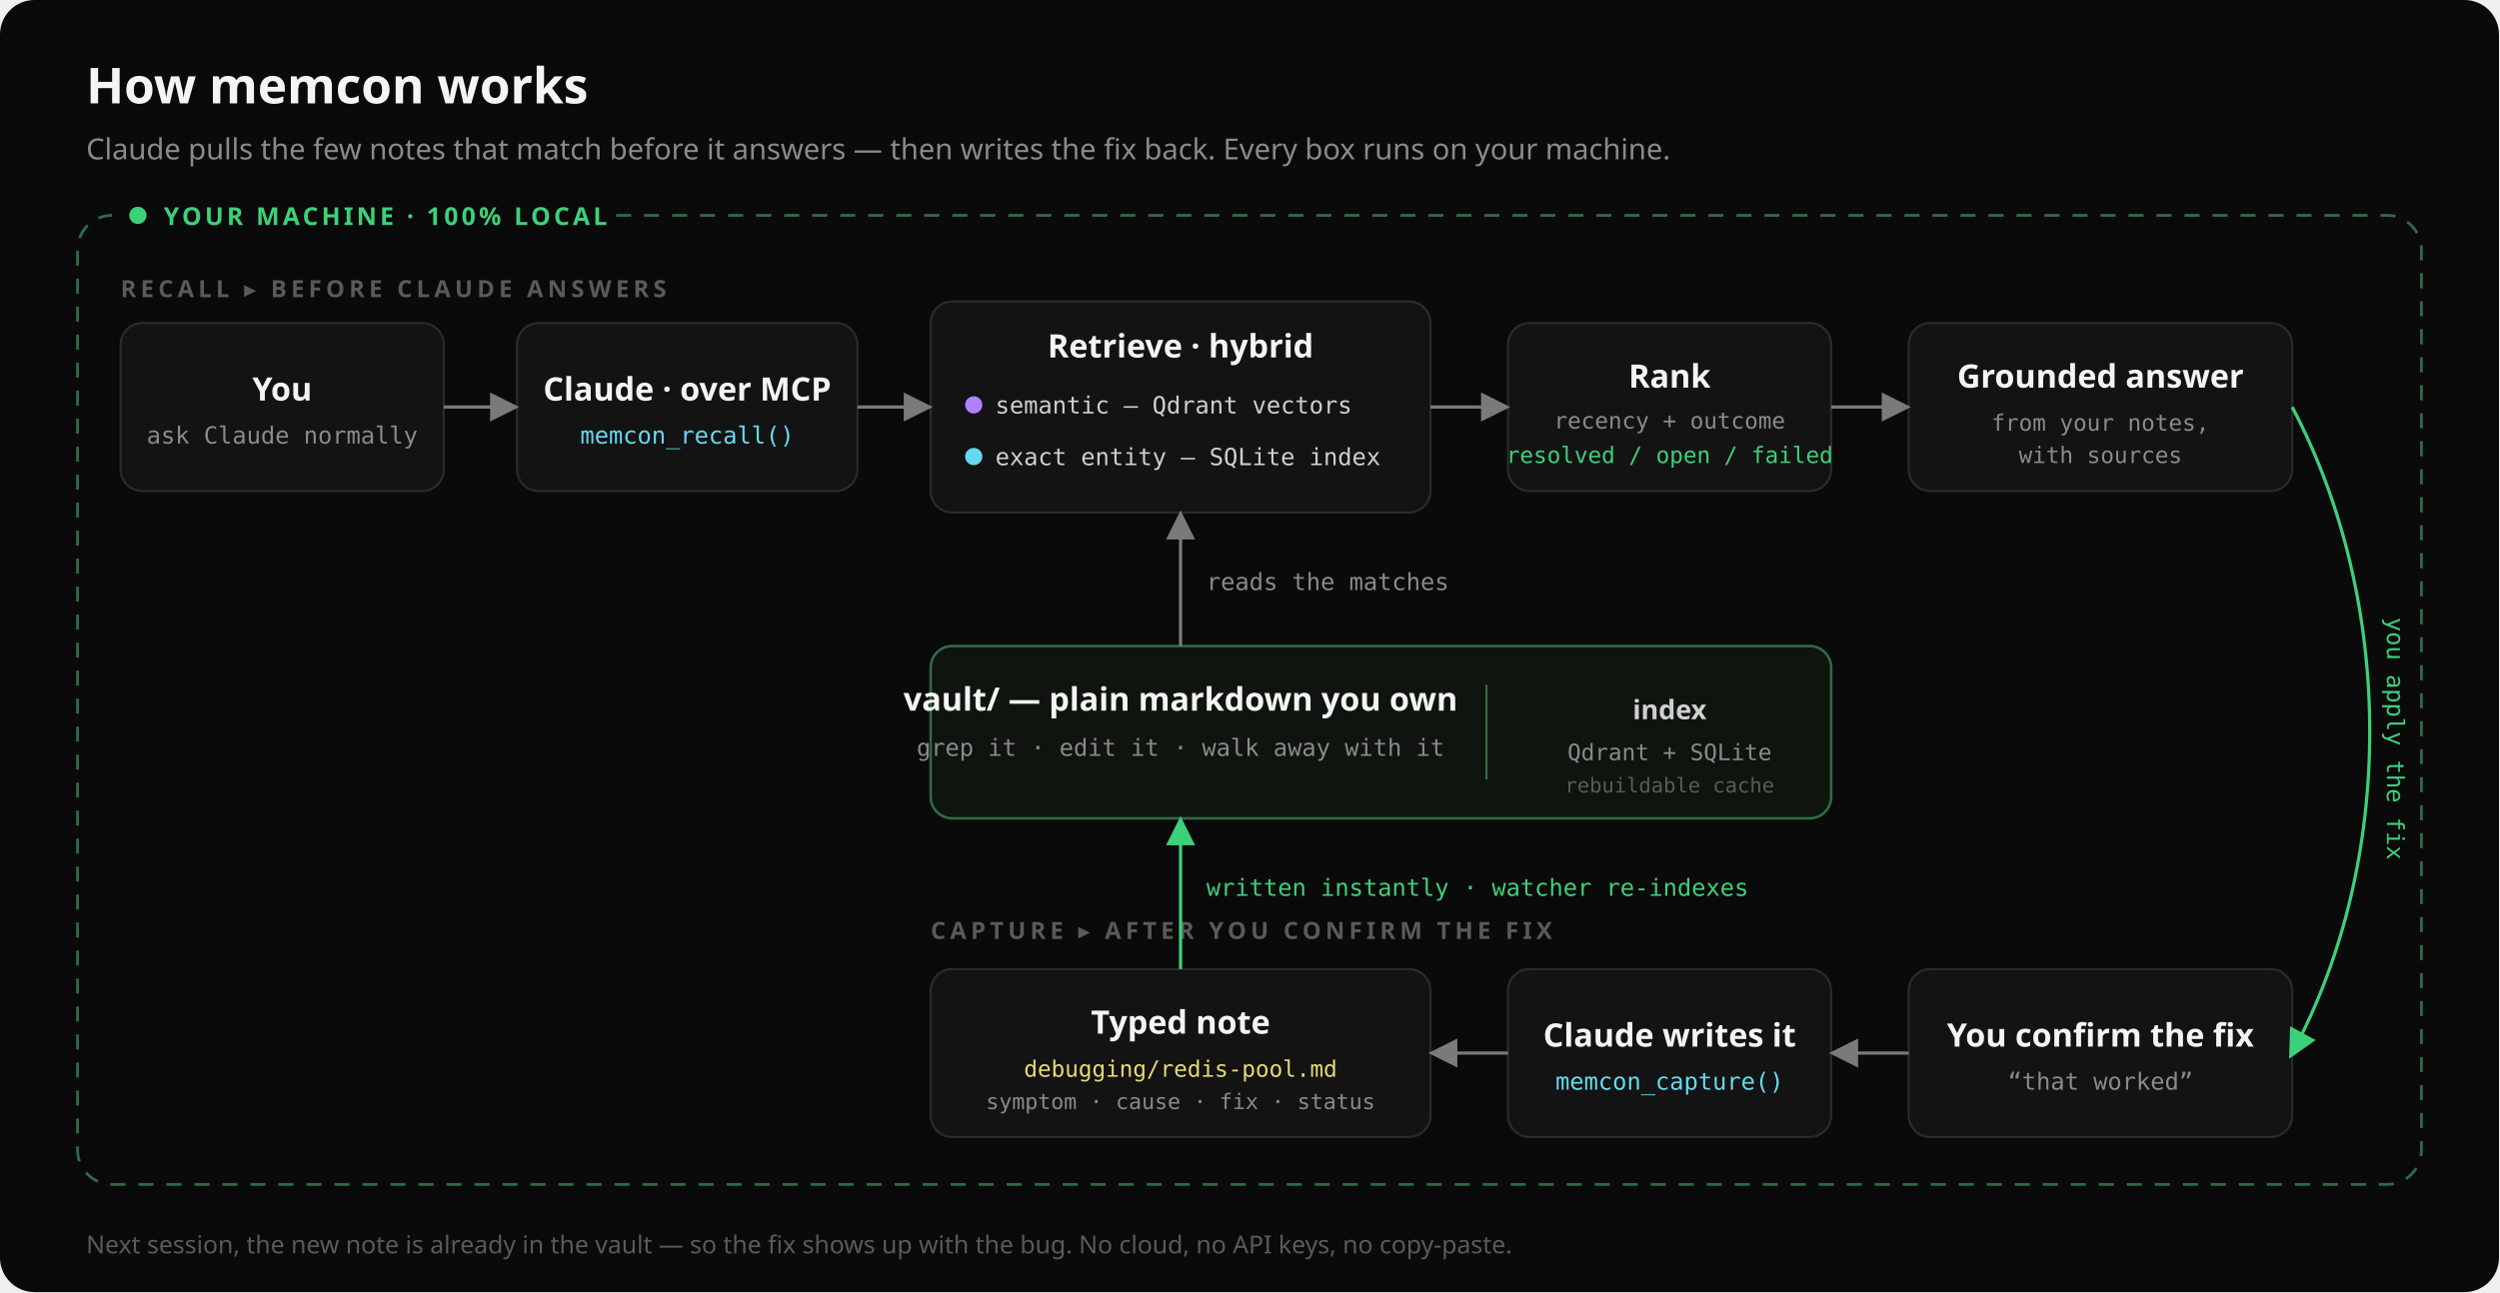
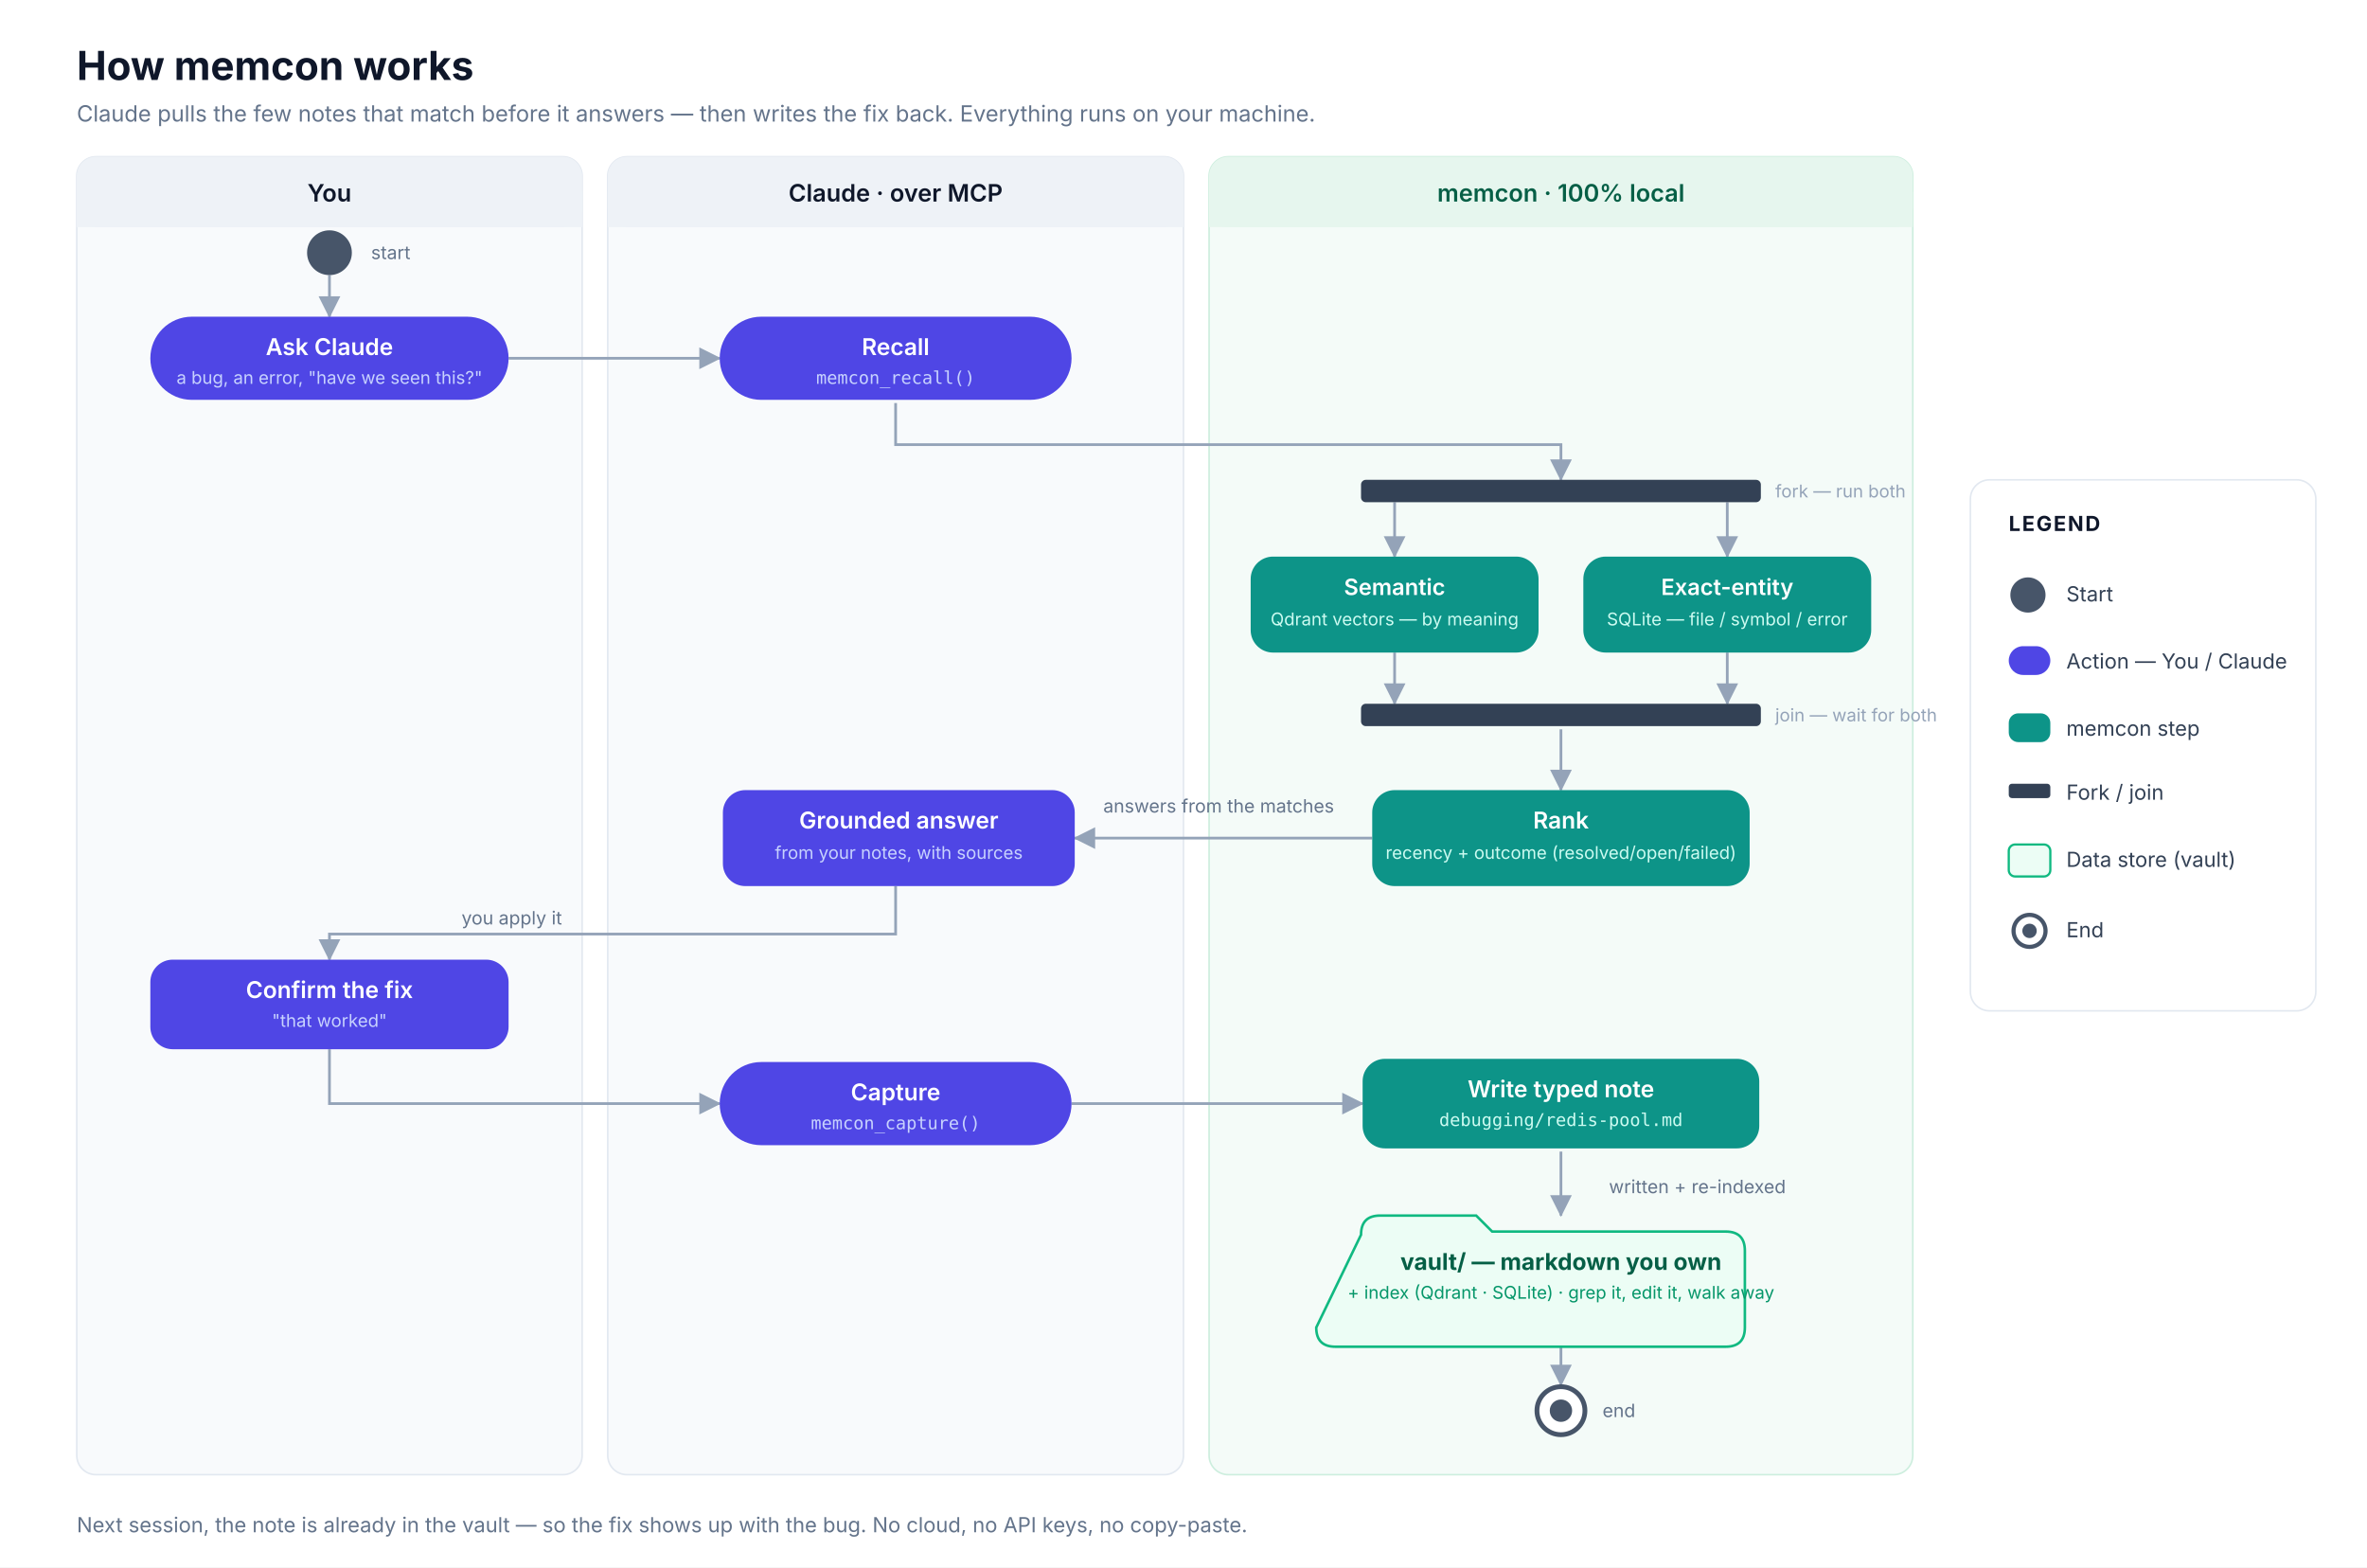
- <svg xmlns="http://www.w3.org/2000/svg" viewBox="0 0 1160 600" font-family="'Inter Tight','Segoe UI',system-ui,sans-serif">
+ <svg xmlns="http://www.w3.org/2000/svg" viewBox="0 0 1480 980" font-family="'Inter','Segoe UI',system-ui,sans-serif">
  <defs>
-     <marker id="ah" markerWidth="9" markerHeight="9" refX="7" refY="4.5" orient="auto-start-reverse">
-       <path d="M0,0 L9,4.5 L0,9 z" fill="#7a7a7a" />
-     </marker>
-     <marker id="ahg" markerWidth="9" markerHeight="9" refX="7" refY="4.5" orient="auto-start-reverse">
-       <path d="M0,0 L9,4.5 L0,9 z" fill="#3dd07a" />
+     <marker id="arr" markerWidth="10" markerHeight="10" refX="7.5" refY="5" orient="auto-start-reverse">
+       <path d="M0,1 L8,5 L0,9 z" fill="#94a3b8" />
    </marker>
  </defs>
-   <rect x="0" y="0" width="1160" height="600" rx="16" fill="#0a0a0a" />
-   <text x="40" y="48" fill="#f4f4f4" font-size="23" font-weight="600">How memcon works</text>
-   <text x="40" y="74" fill="#8a8a8a" font-size="13.5">Claude pulls the few notes that match before it answers — then writes the fix back. Every box runs on your machine.</text>
-   <rect x="36" y="100" width="1088" height="450" rx="16" fill="none" stroke="#2e6b46" stroke-width="1.3" stroke-dasharray="7 6" />
-   <rect x="52" y="91" width="232" height="18" fill="#0a0a0a" />
-   <circle cx="64" cy="100" r="4" fill="#3dd07a" />
-   <text x="76" y="104.5" fill="#3dd07a" font-size="11.5" font-weight="600" letter-spacing="1.5">YOUR MACHINE · 100% LOCAL</text>
-   <text x="56" y="138" fill="#5a5a5a" font-size="11" font-weight="600" letter-spacing="2">RECALL  ▸  BEFORE CLAUDE ANSWERS</text>
-   <rect x="56" y="150" width="150" height="78" rx="10" fill="#131313" stroke="#2b2b2b" />
-   <text x="131" y="186" fill="#f4f4f4" font-size="15" font-weight="600" text-anchor="middle">You</text>
-   <text x="131" y="206" fill="#8a8a8a" font-size="11" text-anchor="middle" font-family="'JetBrains Mono',monospace">ask Claude normally</text>
-   <rect x="240" y="150" width="158" height="78" rx="10" fill="#131313" stroke="#2b2b2b" />
-   <text x="319" y="186" fill="#f4f4f4" font-size="15" font-weight="600" text-anchor="middle">Claude · over MCP</text>
-   <text x="319" y="206" fill="#66d9ef" font-size="11" text-anchor="middle" font-family="'JetBrains Mono',monospace">memcon_recall()</text>
-   <rect x="432" y="140" width="232" height="98" rx="10" fill="#131313" stroke="#2b2b2b" />
-   <text x="548" y="166" fill="#f4f4f4" font-size="15" font-weight="600" text-anchor="middle">Retrieve · hybrid</text>
-   <circle cx="452" cy="188" r="4" fill="#ae81ff" />
-   <text x="462" y="192" fill="#cfcfcf" font-size="11" font-family="'JetBrains Mono',monospace">semantic — Qdrant vectors</text>
-   <circle cx="452" cy="212" r="4" fill="#66d9ef" />
-   <text x="462" y="216" fill="#cfcfcf" font-size="11" font-family="'JetBrains Mono',monospace">exact entity — SQLite index</text>
-   <rect x="700" y="150" width="150" height="78" rx="10" fill="#131313" stroke="#2b2b2b" />
-   <text x="775" y="180" fill="#f4f4f4" font-size="15" font-weight="600" text-anchor="middle">Rank</text>
-   <text x="775" y="199" fill="#8a8a8a" font-size="10.5" text-anchor="middle" font-family="'JetBrains Mono',monospace">recency + outcome</text>
-   <text x="775" y="215" fill="#3dd07a" font-size="10.5" text-anchor="middle" font-family="'JetBrains Mono',monospace">resolved / open / failed</text>
-   <rect x="886" y="150" width="178" height="78" rx="10" fill="#131313" stroke="#2b2b2b" />
-   <text x="975" y="180" fill="#f4f4f4" font-size="15" font-weight="600" text-anchor="middle">Grounded answer</text>
-   <text x="975" y="200" fill="#8a8a8a" font-size="10.5" text-anchor="middle" font-family="'JetBrains Mono',monospace">from your notes,</text>
-   <text x="975" y="215" fill="#8a8a8a" font-size="10.5" text-anchor="middle" font-family="'JetBrains Mono',monospace">with sources</text>
-   <line x1="206" y1="189" x2="238" y2="189" stroke="#7a7a7a" stroke-width="1.5" marker-end="url(#ah)" />
-   <line x1="398" y1="189" x2="430" y2="189" stroke="#7a7a7a" stroke-width="1.5" marker-end="url(#ah)" />
-   <line x1="664" y1="189" x2="698" y2="189" stroke="#7a7a7a" stroke-width="1.5" marker-end="url(#ah)" />
-   <line x1="850" y1="189" x2="884" y2="189" stroke="#7a7a7a" stroke-width="1.5" marker-end="url(#ah)" />
-   <rect x="432" y="300" width="418" height="80" rx="10" fill="#0f140f" stroke="#2e6b46" stroke-width="1.2" />
-   <text x="548" y="330" fill="#f4f4f4" font-size="15" font-weight="600" text-anchor="middle">vault/ — plain markdown you own</text>
-   <text x="548" y="351" fill="#8a8a8a" font-size="11" text-anchor="middle" font-family="'JetBrains Mono',monospace">grep it · edit it · walk away with it</text>
-   <line x1="690" y1="318" x2="690" y2="362" stroke="#2e6b46" stroke-width="1" />
-   <text x="775" y="334" fill="#cfcfcf" font-size="12.5" text-anchor="middle" font-weight="600">index</text>
-   <text x="775" y="353" fill="#8a8a8a" font-size="10.5" text-anchor="middle" font-family="'JetBrains Mono',monospace">Qdrant + SQLite</text>
-   <text x="775" y="368" fill="#5a5a5a" font-size="9.5" text-anchor="middle" font-family="'JetBrains Mono',monospace">rebuildable cache</text>
-   <line x1="548" y1="300" x2="548" y2="240" stroke="#7a7a7a" stroke-width="1.5" marker-end="url(#ah)" />
-   <rect x="556" y="262" width="120" height="16" fill="#0a0a0a" />
-   <text x="560" y="274" fill="#8a8a8a" font-size="11" font-family="'JetBrains Mono',monospace">reads the matches</text>
-   <text x="432" y="436" fill="#5a5a5a" font-size="11" font-weight="600" letter-spacing="2">CAPTURE  ▸  AFTER YOU CONFIRM THE FIX</text>
-   <rect x="432" y="450" width="232" height="78" rx="10" fill="#131313" stroke="#2b2b2b" />
-   <text x="548" y="480" fill="#f4f4f4" font-size="15" font-weight="600" text-anchor="middle">Typed note</text>
-   <text x="548" y="500" fill="#e6db74" font-size="10.5" text-anchor="middle" font-family="'JetBrains Mono',monospace">debugging/redis-pool.md</text>
-   <text x="548" y="515" fill="#8a8a8a" font-size="10" text-anchor="middle" font-family="'JetBrains Mono',monospace">symptom · cause · fix · status</text>
-   <rect x="700" y="450" width="150" height="78" rx="10" fill="#131313" stroke="#2b2b2b" />
-   <text x="775" y="486" fill="#f4f4f4" font-size="15" font-weight="600" text-anchor="middle">Claude writes it</text>
-   <text x="775" y="506" fill="#66d9ef" font-size="11" text-anchor="middle" font-family="'JetBrains Mono',monospace">memcon_capture()</text>
-   <rect x="886" y="450" width="178" height="78" rx="10" fill="#131313" stroke="#2b2b2b" />
-   <text x="975" y="486" fill="#f4f4f4" font-size="15" font-weight="600" text-anchor="middle">You confirm the fix</text>
-   <text x="975" y="506" fill="#8a8a8a" font-size="11" text-anchor="middle" font-family="'JetBrains Mono',monospace">“that worked”</text>
-   <line x1="886" y1="489" x2="852" y2="489" stroke="#7a7a7a" stroke-width="1.5" marker-end="url(#ah)" />
-   <line x1="700" y1="489" x2="666" y2="489" stroke="#7a7a7a" stroke-width="1.5" marker-end="url(#ah)" />
-   <line x1="548" y1="450" x2="548" y2="382" stroke="#3dd07a" stroke-width="1.5" marker-end="url(#ahg)" />
-   <rect x="556" y="404" width="240" height="16" fill="#0a0a0a" />
-   <text x="560" y="416" fill="#3dd07a" font-size="11" font-family="'JetBrains Mono',monospace">written instantly · watcher re-indexes</text>
-   <path d="M1064,189 C 1112,280 1112,400 1064,489" fill="none" stroke="#3dd07a" stroke-width="1.5" marker-end="url(#ahg)" />
-   <text x="1108" y="343" fill="#3dd07a" font-size="11" text-anchor="middle" font-family="'JetBrains Mono',monospace" transform="rotate(90 1108 343)">you apply the fix</text>
-   <text x="40" y="582" fill="#5a5a5a" font-size="11.5">Next session, the new note is already in the vault — so the fix shows up with the bug. No cloud, no API keys, no copy-paste.</text>
+   <rect x="0" y="0" width="1480" height="980" fill="#ffffff" />
+   <text x="48" y="50" fill="#0f172a" font-size="25" font-weight="700">How memcon works</text>
+   <text x="48" y="76" fill="#64748b" font-size="14">Claude pulls the few notes that match before it answers — then writes the fix back. Everything runs on your machine.</text>
+   <rect x="48" y="98" width="316" height="824" rx="12" fill="#f8fafc" stroke="#e2e8f0" />
+   <rect x="48" y="98" width="316" height="44" rx="12" fill="#eef2f7" />
+   <rect x="48" y="120" width="316" height="22" fill="#eef2f7" />
+   <text x="206" y="126" fill="#0f172a" font-size="15" font-weight="600" text-anchor="middle">You</text>
+   <rect x="380" y="98" width="360" height="824" rx="12" fill="#f8fafc" stroke="#e2e8f0" />
+   <rect x="380" y="98" width="360" height="44" rx="12" fill="#eef2f7" />
+   <rect x="380" y="120" width="360" height="22" fill="#eef2f7" />
+   <text x="560" y="126" fill="#0f172a" font-size="15" font-weight="600" text-anchor="middle">Claude · over MCP</text>
+   <rect x="756" y="98" width="440" height="824" rx="12" fill="#f4fbf8" stroke="#cdeede" />
+   <rect x="756" y="98" width="440" height="44" rx="12" fill="#e6f6ee" />
+   <rect x="756" y="120" width="440" height="22" fill="#e6f6ee" />
+   <text x="976" y="126" fill="#065f46" font-size="15" font-weight="600" text-anchor="middle">memcon · 100% local</text>
+   <g fill="none" stroke="#94a3b8" stroke-width="1.7">
+     <path d="M206,172 L206,198" marker-end="url(#arr)" />
+     <path d="M318,224 L450,224" marker-end="url(#arr)" />
+     <path d="M560,252 L560,278 L976,278 L976,300" marker-end="url(#arr)" />
+     <path d="M872,314 L872,348" marker-end="url(#arr)" />
+     <path d="M1080,314 L1080,348" marker-end="url(#arr)" />
+     <path d="M872,408 L872,440" marker-end="url(#arr)" />
+     <path d="M1080,408 L1080,440" marker-end="url(#arr)" />
+     <path d="M976,456 L976,494" marker-end="url(#arr)" />
+     <path d="M858,524 L672,524" marker-end="url(#arr)" />
+     <path d="M560,554 L560,584 L206,584 L206,600" marker-end="url(#arr)" />
+     <path d="M206,656 L206,690 L450,690" marker-end="url(#arr)" />
+     <path d="M670,690 L852,690" marker-end="url(#arr)" />
+     <path d="M976,720 L976,760" marker-end="url(#arr)" />
+     <path d="M976,832 L976,866" marker-end="url(#arr)" />
+   </g>
+   <text x="762" y="508" fill="#64748b" font-size="11.5" text-anchor="middle">answers from the matches</text>
+   <text x="320" y="578" fill="#64748b" font-size="11.5" text-anchor="middle">you apply it</text>
+   <text x="1006" y="746" fill="#64748b" font-size="11.5" text-anchor="start">written + re-indexed</text>
+   <circle cx="206" cy="158" r="14" fill="#475569" />
+   <text x="232" y="162" fill="#64748b" font-size="11.5">start</text>
+   <rect x="94" y="198" width="224" height="52" rx="26" fill="#4f46e5" />
+   <text x="206" y="222" fill="#ffffff" font-size="14.5" font-weight="600" text-anchor="middle">Ask Claude</text>
+   <text x="206" y="240" fill="#c7d2fe" font-size="11" text-anchor="middle">a bug, an error, "have we seen this?"</text>
+   <rect x="450" y="198" width="220" height="52" rx="26" fill="#4f46e5" />
+   <text x="560" y="222" fill="#ffffff" font-size="14.5" font-weight="600" text-anchor="middle">Recall</text>
+   <text x="560" y="240" fill="#c7d2fe" font-size="11" text-anchor="middle" font-family="'JetBrains Mono',monospace">memcon_recall()</text>
+   <rect x="851" y="300" width="250" height="14" rx="3" fill="#334155" />
+   <text x="1110" y="311" fill="#94a3b8" font-size="11">fork — run both</text>
+   <rect x="782" y="348" width="180" height="60" rx="14" fill="#0d9488" />
+   <text x="872" y="372" fill="#ffffff" font-size="14" font-weight="600" text-anchor="middle">Semantic</text>
+   <text x="872" y="391" fill="#ccfbf1" font-size="11" text-anchor="middle">Qdrant vectors — by meaning</text>
+   <rect x="990" y="348" width="180" height="60" rx="14" fill="#0d9488" />
+   <text x="1080" y="372" fill="#ffffff" font-size="14" font-weight="600" text-anchor="middle">Exact-entity</text>
+   <text x="1080" y="391" fill="#ccfbf1" font-size="11" text-anchor="middle">SQLite — file / symbol / error</text>
+   <rect x="851" y="440" width="250" height="14" rx="3" fill="#334155" />
+   <text x="1110" y="451" fill="#94a3b8" font-size="11">join — wait for both</text>
+   <rect x="858" y="494" width="236" height="60" rx="14" fill="#0d9488" />
+   <text x="976" y="518" fill="#ffffff" font-size="14.5" font-weight="600" text-anchor="middle">Rank</text>
+   <text x="976" y="537" fill="#ccfbf1" font-size="11" text-anchor="middle">recency + outcome (resolved/open/failed)</text>
+   <rect x="452" y="494" width="220" height="60" rx="14" fill="#4f46e5" />
+   <text x="562" y="518" fill="#ffffff" font-size="14.5" font-weight="600" text-anchor="middle">Grounded answer</text>
+   <text x="562" y="537" fill="#c7d2fe" font-size="11" text-anchor="middle">from your notes, with sources</text>
+   <rect x="94" y="600" width="224" height="56" rx="14" fill="#4f46e5" />
+   <text x="206" y="624" fill="#ffffff" font-size="14.5" font-weight="600" text-anchor="middle">Confirm the fix</text>
+   <text x="206" y="642" fill="#c7d2fe" font-size="11" text-anchor="middle">"that worked"</text>
+   <rect x="450" y="664" width="220" height="52" rx="26" fill="#4f46e5" />
+   <text x="560" y="688" fill="#ffffff" font-size="14.5" font-weight="600" text-anchor="middle">Capture</text>
+   <text x="560" y="706" fill="#c7d2fe" font-size="11" text-anchor="middle" font-family="'JetBrains Mono',monospace">memcon_capture()</text>
+   <rect x="852" y="662" width="248" height="56" rx="14" fill="#0d9488" />
+   <text x="976" y="686" fill="#ffffff" font-size="14.5" font-weight="600" text-anchor="middle">Write typed note</text>
+   <text x="976" y="704" fill="#ccfbf1" font-size="11" text-anchor="middle" font-family="'JetBrains Mono',monospace">debugging/redis-pool.md</text>
+   <path d="M851,772 q0,-12 12,-12 h60 l10,10 h146 q12,0 12,12 v48 q0,12 -12,12 h-244 q-12,0 -12,-12 z" fill="#ecfdf5" stroke="#10b981" stroke-width="1.6" />
+   <text x="976" y="794" fill="#065f46" font-size="14.5" font-weight="700" text-anchor="middle">vault/ — markdown you own</text>
+   <text x="976" y="812" fill="#059669" font-size="11" text-anchor="middle">+ index (Qdrant · SQLite) · grep it, edit it, walk away</text>
+   <circle cx="976" cy="882" r="15" fill="#ffffff" stroke="#475569" stroke-width="3" />
+   <circle cx="976" cy="882" r="7" fill="#475569" />
+   <text x="1002" y="886" fill="#64748b" font-size="11.5">end</text>
+   <rect x="1232" y="300" width="216" height="332" rx="12" fill="#ffffff" stroke="#e2e8f0" />
+   <text x="1256" y="332" fill="#0f172a" font-size="13" font-weight="700" letter-spacing="1">LEGEND</text>
+   <circle cx="1268" cy="372" r="11" fill="#475569" />
+   <text x="1292" y="376" fill="#334155" font-size="13">Start</text>
+   <rect x="1256" y="404" width="26" height="18" rx="9" fill="#4f46e5" />
+   <text x="1292" y="418" fill="#334155" font-size="13">Action — You / Claude</text>
+   <rect x="1256" y="446" width="26" height="18" rx="6" fill="#0d9488" />
+   <text x="1292" y="460" fill="#334155" font-size="13">memcon step</text>
+   <rect x="1256" y="490" width="26" height="9" rx="2" fill="#334155" />
+   <text x="1292" y="500" fill="#334155" font-size="13">Fork / join</text>
+   <rect x="1256" y="528" width="26" height="20" rx="4" fill="#ecfdf5" stroke="#10b981" stroke-width="1.4" />
+   <text x="1292" y="542" fill="#334155" font-size="13">Data store (vault)</text>
+   <circle cx="1269" cy="582" r="10" fill="#ffffff" stroke="#475569" stroke-width="2.6" />
+   <circle cx="1269" cy="582" r="4.5" fill="#475569" />
+   <text x="1292" y="586" fill="#334155" font-size="13">End</text>
+   <text x="48" y="958" fill="#64748b" font-size="13">Next session, the note is already in the vault — so the fix shows up with the bug. No cloud, no API keys, no copy-paste.</text>
</svg>
